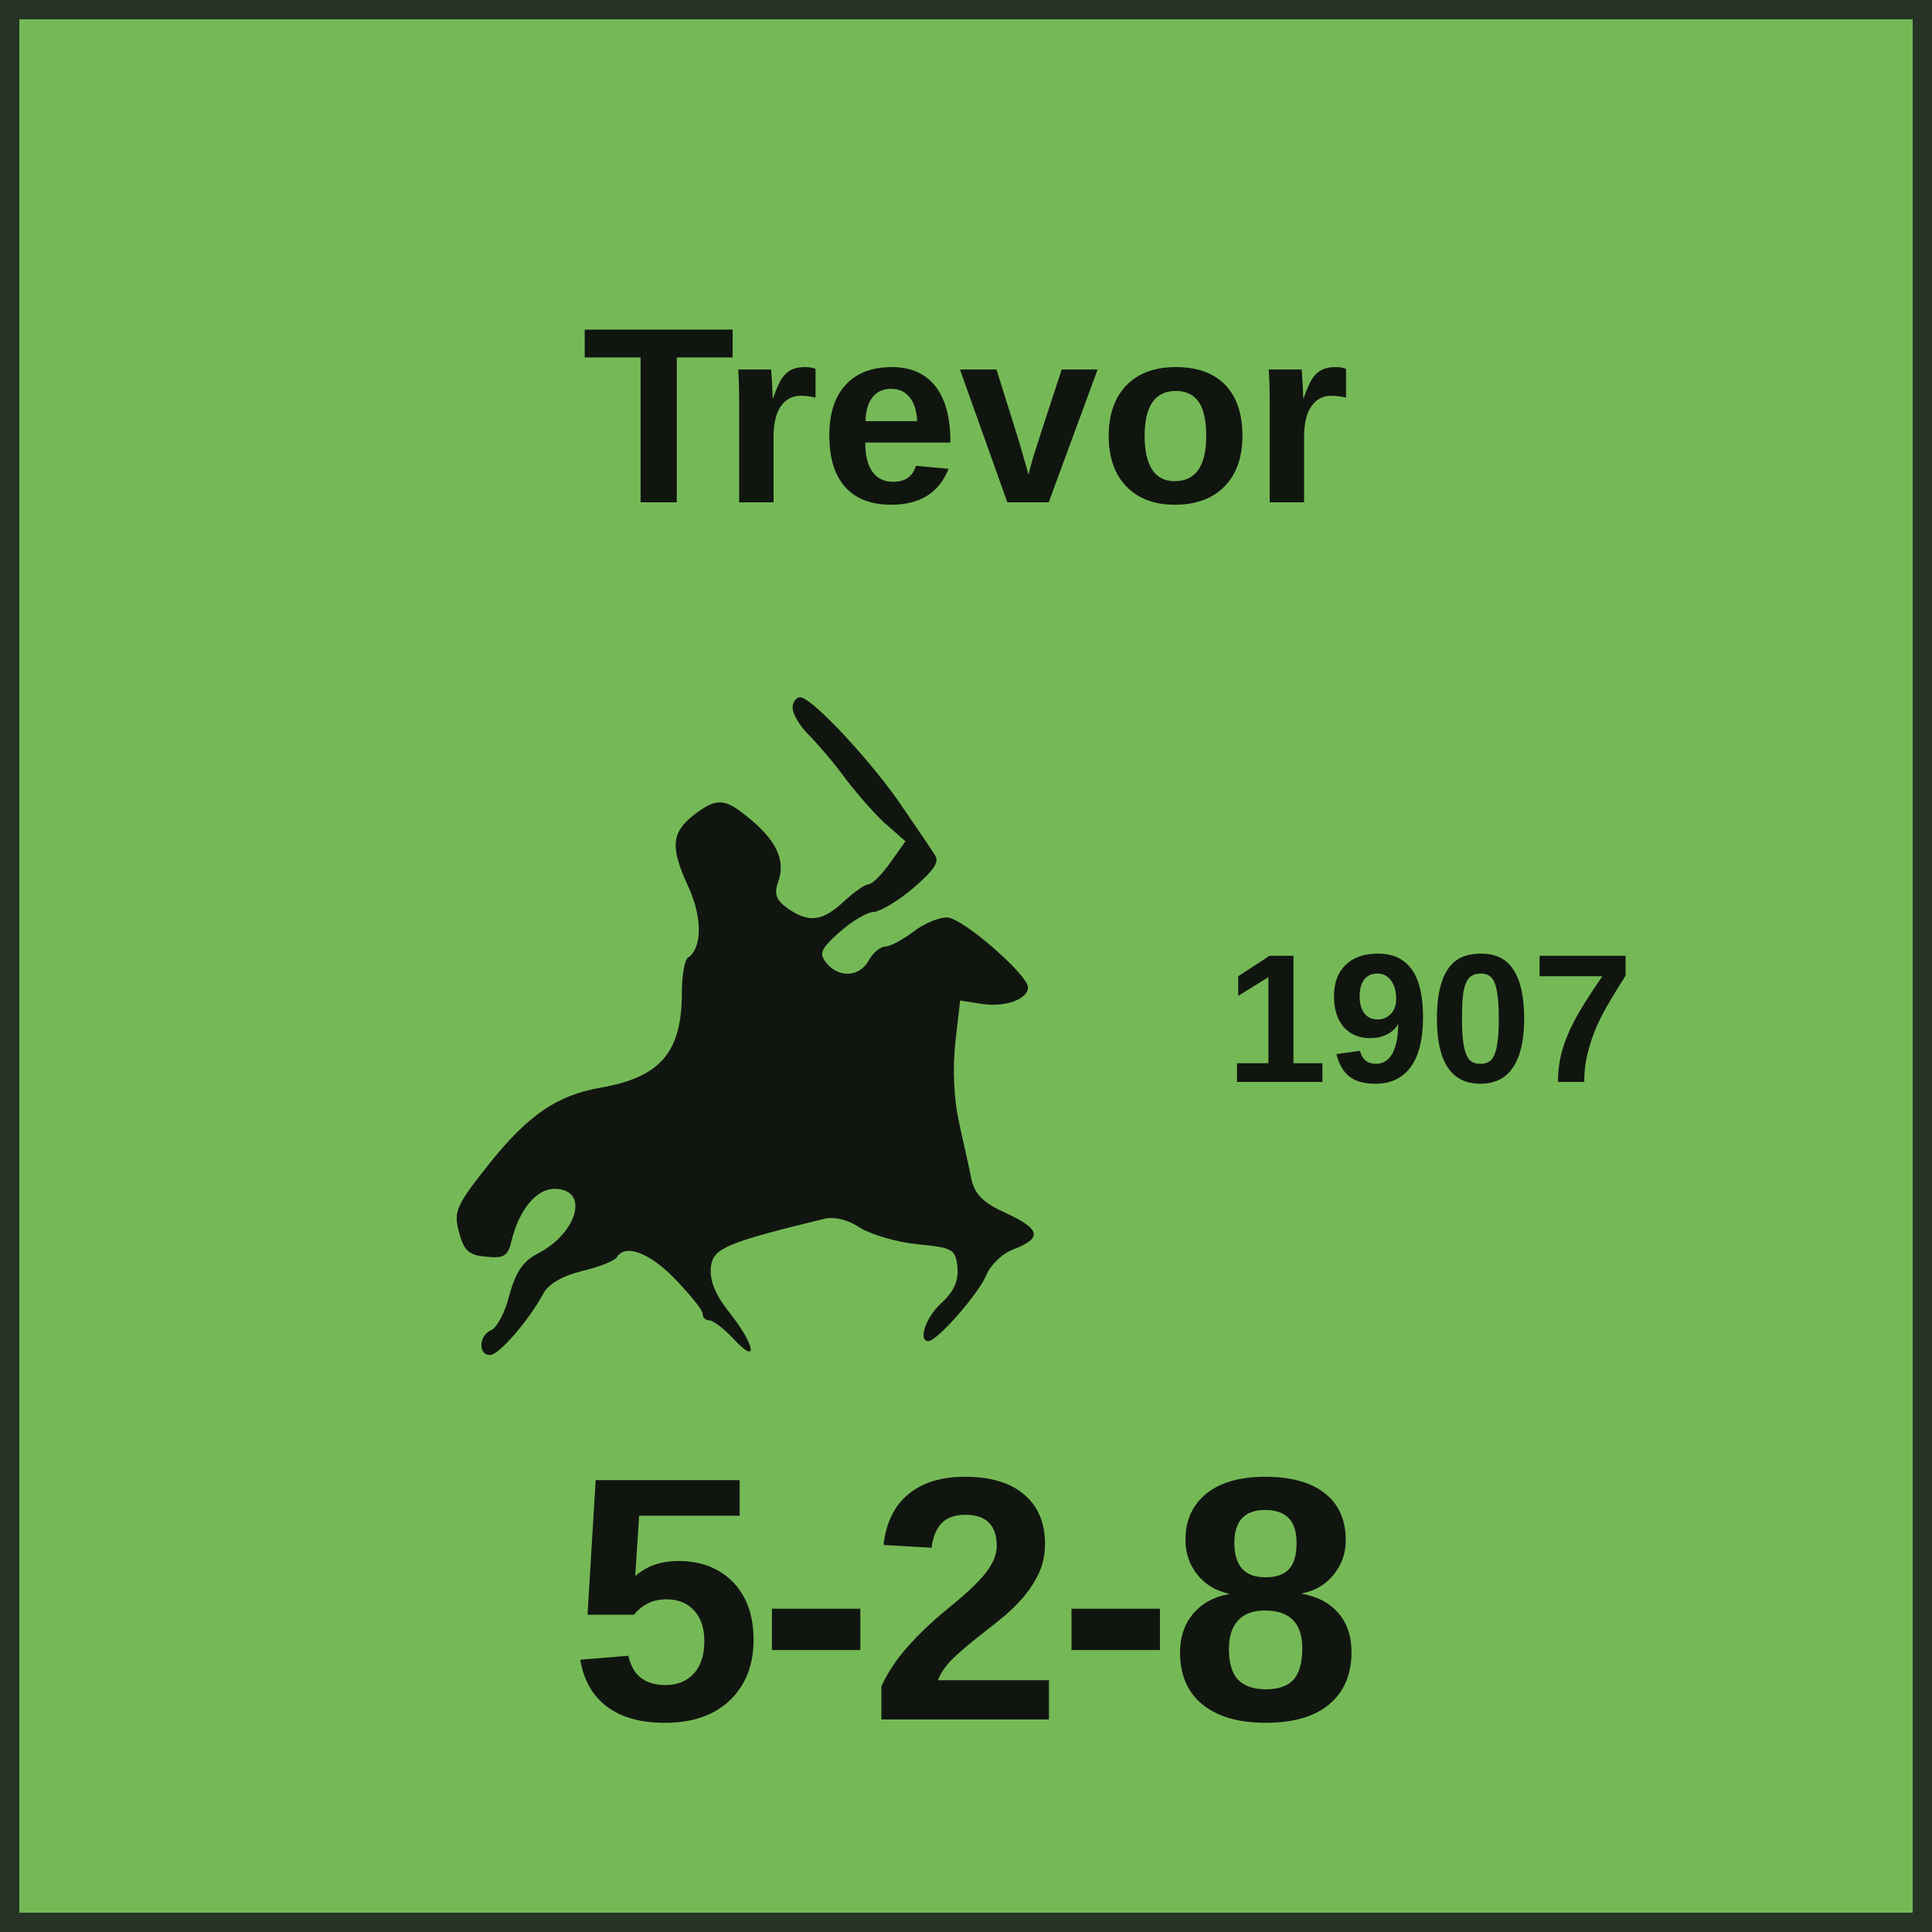
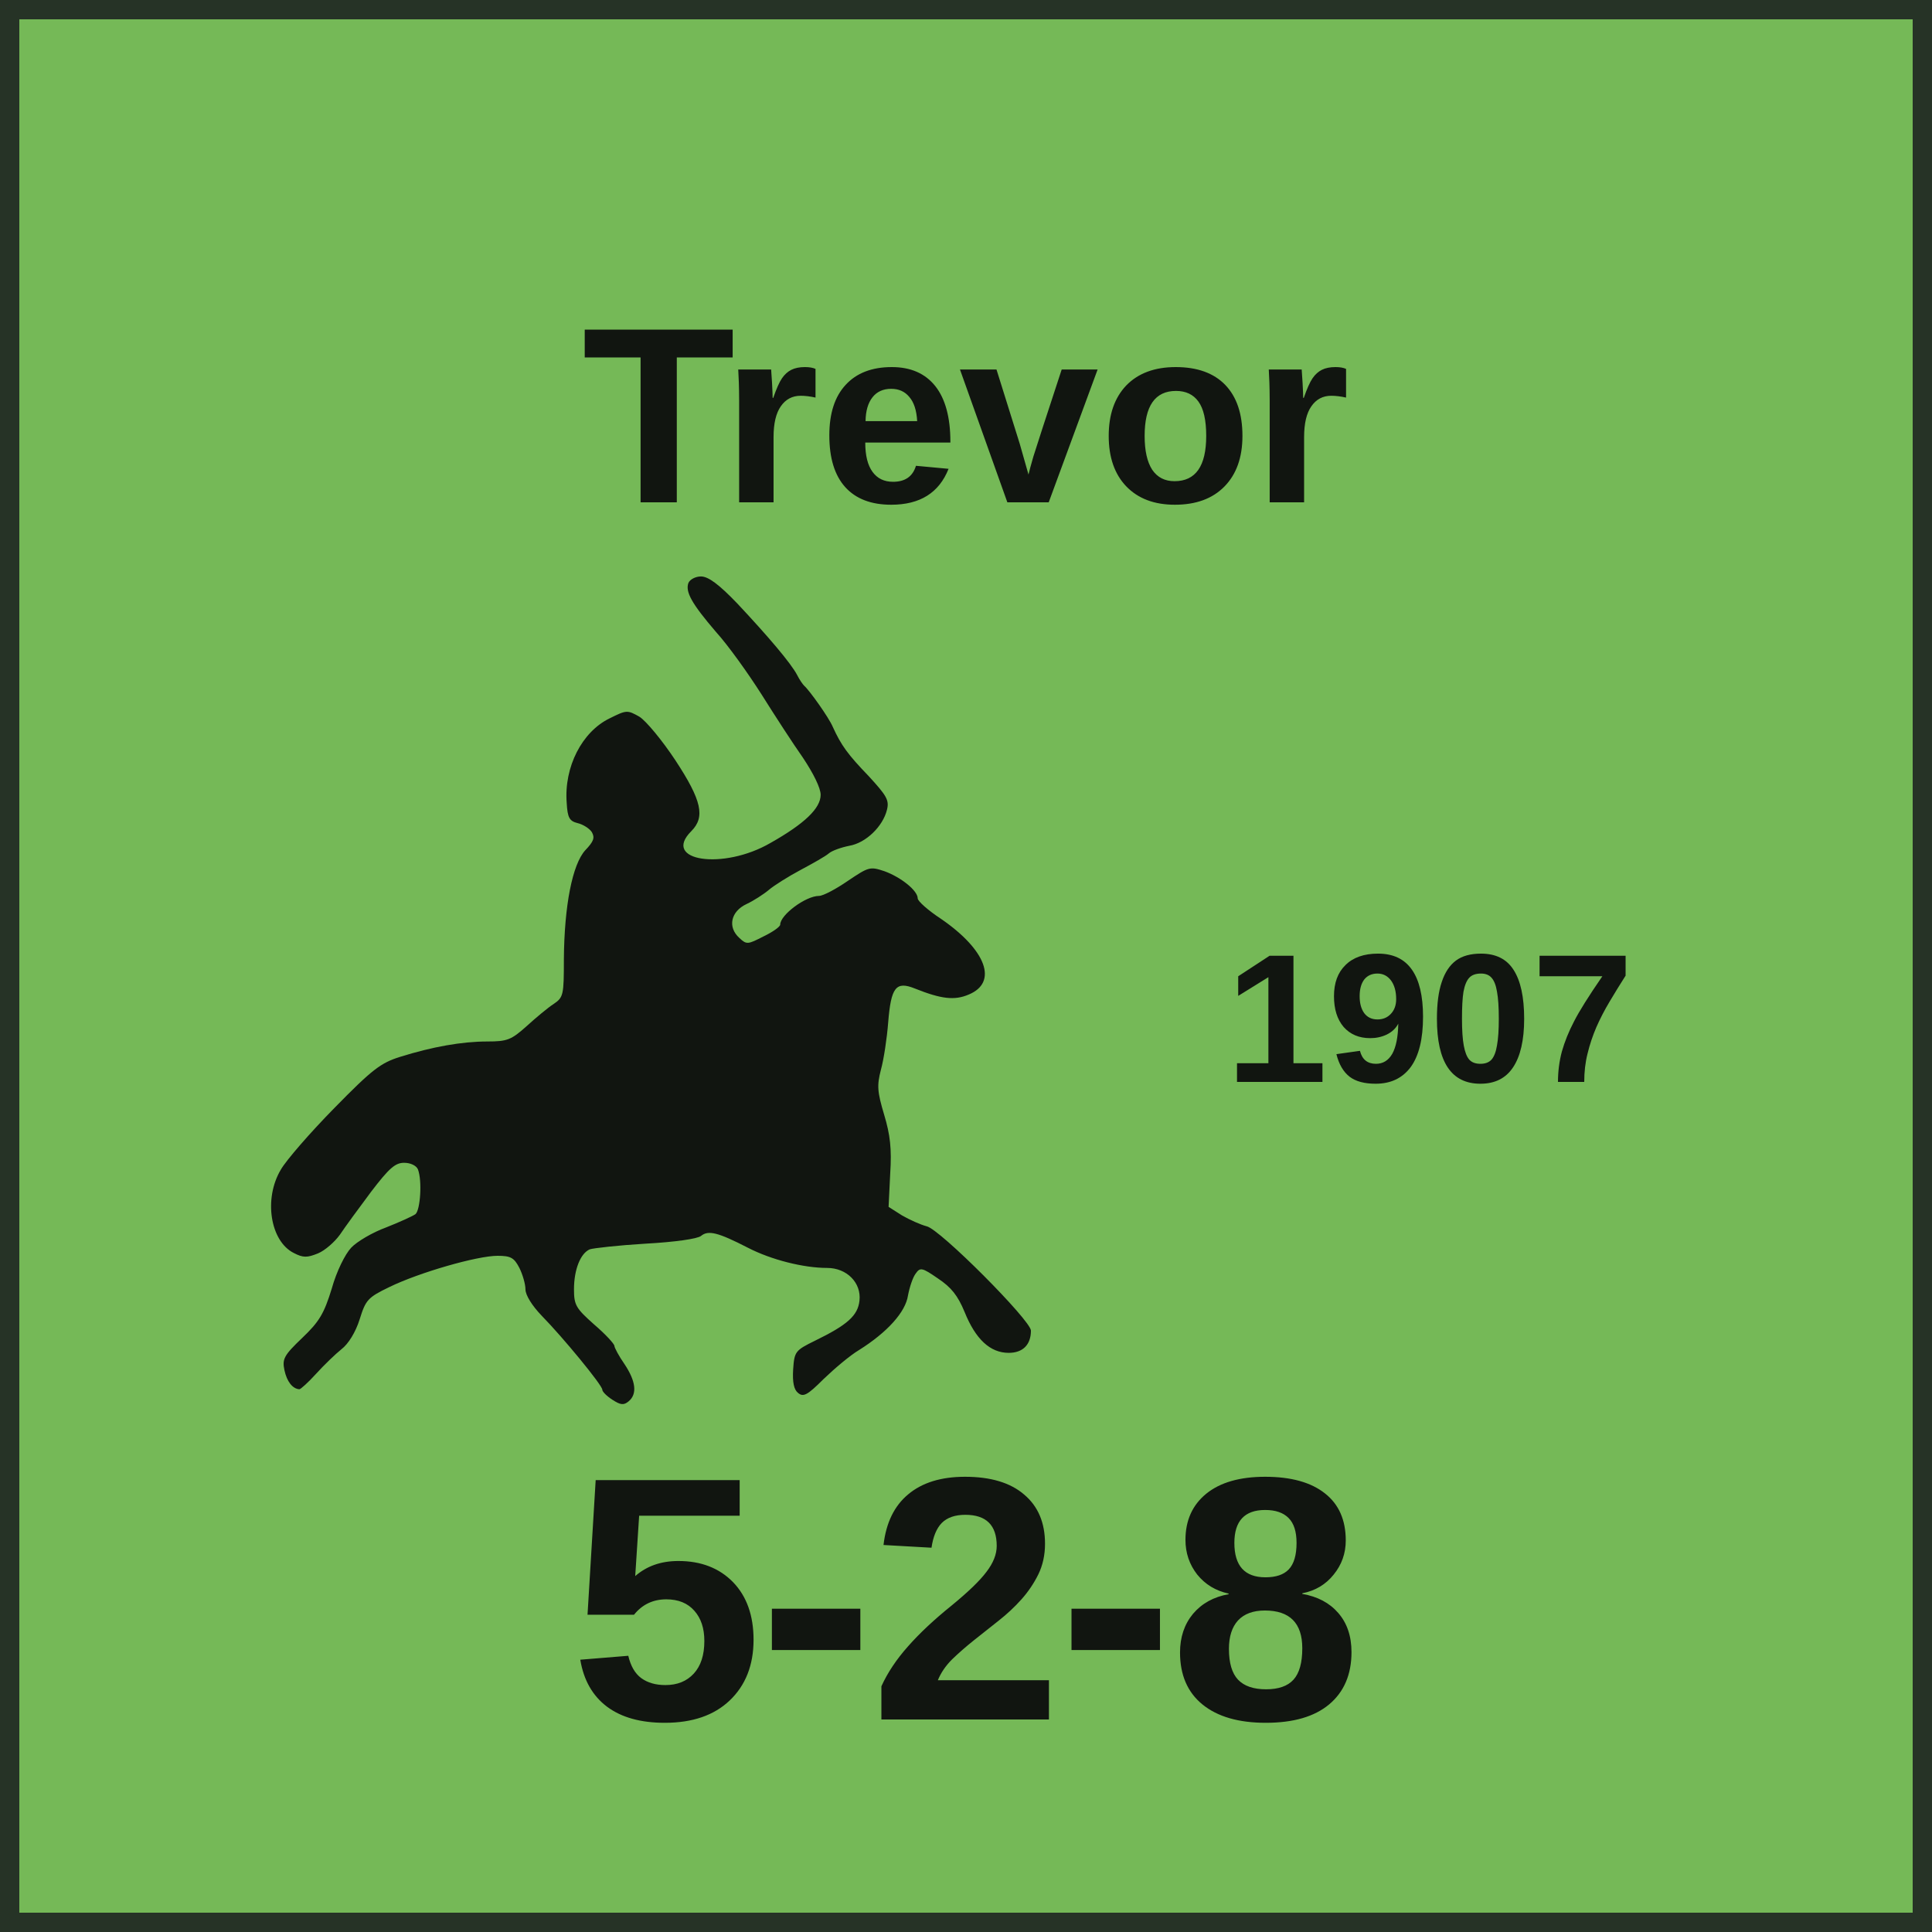
<svg xmlns="http://www.w3.org/2000/svg" width="100" height="100" viewBox="0 0 100 100" role="img" aria-labelledby="title desc">
  <style>
    text { fill: #111510; font-family: "Arial Narrow", "Helvetica Neue", Arial, sans-serif; }
    .name { font-weight: 700; text-anchor: middle; }
    .setup { font-size: 9.5px; font-weight: 700; text-anchor: middle; }
    .factors { font-size: 18px; font-weight: 800; text-anchor: middle; letter-spacing: -0.25px; }
    .turn { font-size: 17px; font-weight: 800; text-anchor: middle; }
  </style>
  <rect x="0.5" y="0.5" width="99" height="99" fill="#75B957" stroke="#263326" stroke-width="1" />
  <text class="name" x="50" y="26" font-size="13">Trevor</text>
-   <svg x="12" y="30" width="43" height="43" viewBox="0 0 1200 1200" preserveAspectRatio="xMidYMid meet">
-     <g transform="translate(0 1200) scale(1 -1)" fill="#111510">
-       <path d="M810 1015c0-9 10-26 23-39 12-12 38-42 56-67 19-24 45-54 59-65l25-22-22-31c-12-17-26-31-31-31-5 0-21-11-36-25-31-29-51-31-81-10-17 12-20 21-14 38 11 30-1 58-39 90-38 32-49 33-84 6-31-25-33-46-6-104 20-44 19-88-1-101-5-3-9-26-9-51 0-86-31-122-118-137-62-11-103-39-158-107-50-63-54-71-46-101 7-27 14-34 39-36 26-3 32 1 37 23 11 45 36 75 62 75 51 0 34-64-25-94-21-11-31-27-40-59-6-25-18-47-26-51-18-7-20-36-2-36 13 0 55 49 76 87 7 15 28 27 56 34 25 6 48 15 51 20 12 20 47 7 84-31 22-23 40-45 40-50 0-6 4-10 10-10 5 0 21-12 35-27 36-39 31-9-6 38-21 26-29 47-27 66 3 27 21 35 165 70 14 3 34-2 50-13 16-10 53-21 83-24 51-5 55-7 58-32 2-20-4-35-22-52-24-21-35-56-20-56 13 0 74 70 84 96 6 14 23 31 40 37 41 16 38 29-12 52-33 15-45 27-50 50-3 17-12 54-18 83-7 32-9 76-5 113l7 61 32-5c33-5 66 7 66 24 0 18-95 101-117 101-12 0-34-9-49-21-15-11-33-21-40-21-7 0-18-9-24-20-13-24-43-26-61-4-11 14-9 20 19 45 18 16 40 29 50 29 9 1 35 16 57 35 30 26 38 38 30 48-5 8-26 39-46 68-42 63-131 159-148 159-6 0-11-7-11-15z" />
+   <svg x="11" y="29" width="46" height="45" viewBox="250 200 1950 2150" preserveAspectRatio="xMidYMid meet">
+     <g transform="translate(0 2400) scale(1 -1)" fill="#111510">
+       <path d="M1303 2144c-8-22 8-51 68-121 30-33 80-103 113-155 32-51 78-122 102-156 26-39 44-75 44-92 0-33-39-71-124-119-117-68-270-45-196 29 35 35 26 76-39 175-33 50-73 98-89 108-30 17-32 17-74-4-68-33-113-120-106-209 2-37 7-45 27-50 13-3 29-13 35-22 8-14 5-23-16-45-32-35-52-137-53-270 0-87-1-94-25-110-14-9-44-34-67-55-38-34-48-38-97-38-63 0-136-13-216-38-48-15-69-31-163-127-59-60-119-129-132-152-43-72-26-177 32-206 23-12 33-12 60-1 17 7 41 28 54 46 12 18 47 66 77 106 45 59 60 72 82 72 16 0 30-7 34-16 11-28 6-101-6-111-7-5-40-20-73-33-33-12-72-35-86-50-15-16-36-58-48-101-19-62-31-82-73-122-45-43-50-52-44-80 6-28 20-46 37-47 3 0 22 17 41 38 20 22 48 49 63 61 17 13 35 42 45 74 15 48 20 54 74 80 74 36 217 77 267 77 33 0 41-5 54-30 8-16 15-40 15-53 0-14 16-40 40-65 53-54 150-172 150-183 0-5 11-16 25-25 20-13 28-14 40-4 22 18 18 50-10 92-14 20-25 41-25 45 0 5-22 29-50 53-45 40-50 48-50 87 0 49 16 89 39 99 9 3 71 10 138 14 73 4 128 12 137 19 18 15 42 9 116-29 58-30 138-50 196-50 49 0 85-37 80-81-4-37-30-60-110-99-49-24-51-27-54-71-2-32 2-50 12-58 13-11 23-6 63 34 27 26 66 59 88 72 70 44 115 94 121 135 4 21 12 45 19 54 11 16 16 15 55-12 33-22 49-42 66-83 27-67 63-101 109-101 35 0 55 20 55 55 0 25-226 252-258 258-15 4-42 16-61 27l-33 21 4 82c4 62 0 96-15 146-17 57-18 72-8 111 7 25 15 78 18 117 7 87 19 103 66 84 65-26 98-30 133-15 73 30 44 110-68 187-32 21-58 44-58 51 0 19-41 52-82 67-36 12-39 11-91-24-29-20-61-37-71-37-33 0-96-47-96-71 0-5-18-18-41-29-39-20-42-21-60-4-30 27-21 66 18 84 17 8 42 24 55 35 13 11 48 33 78 49 30 16 62 34 70 41 8 7 31 15 51 19 41 7 83 48 93 89 6 24-1 35-45 83-52 54-68 76-89 122-9 22-58 91-71 102-3 3-11 14-17 26-15 29-72 96-148 177-46 48-72 67-90 67-13 0-27-7-31-16z" />
    </g>
  </svg>
  <text class="setup" x="74" y="56">1907</text>
  <text class="factors" x="50" y="89">5-2-8</text>
</svg>
